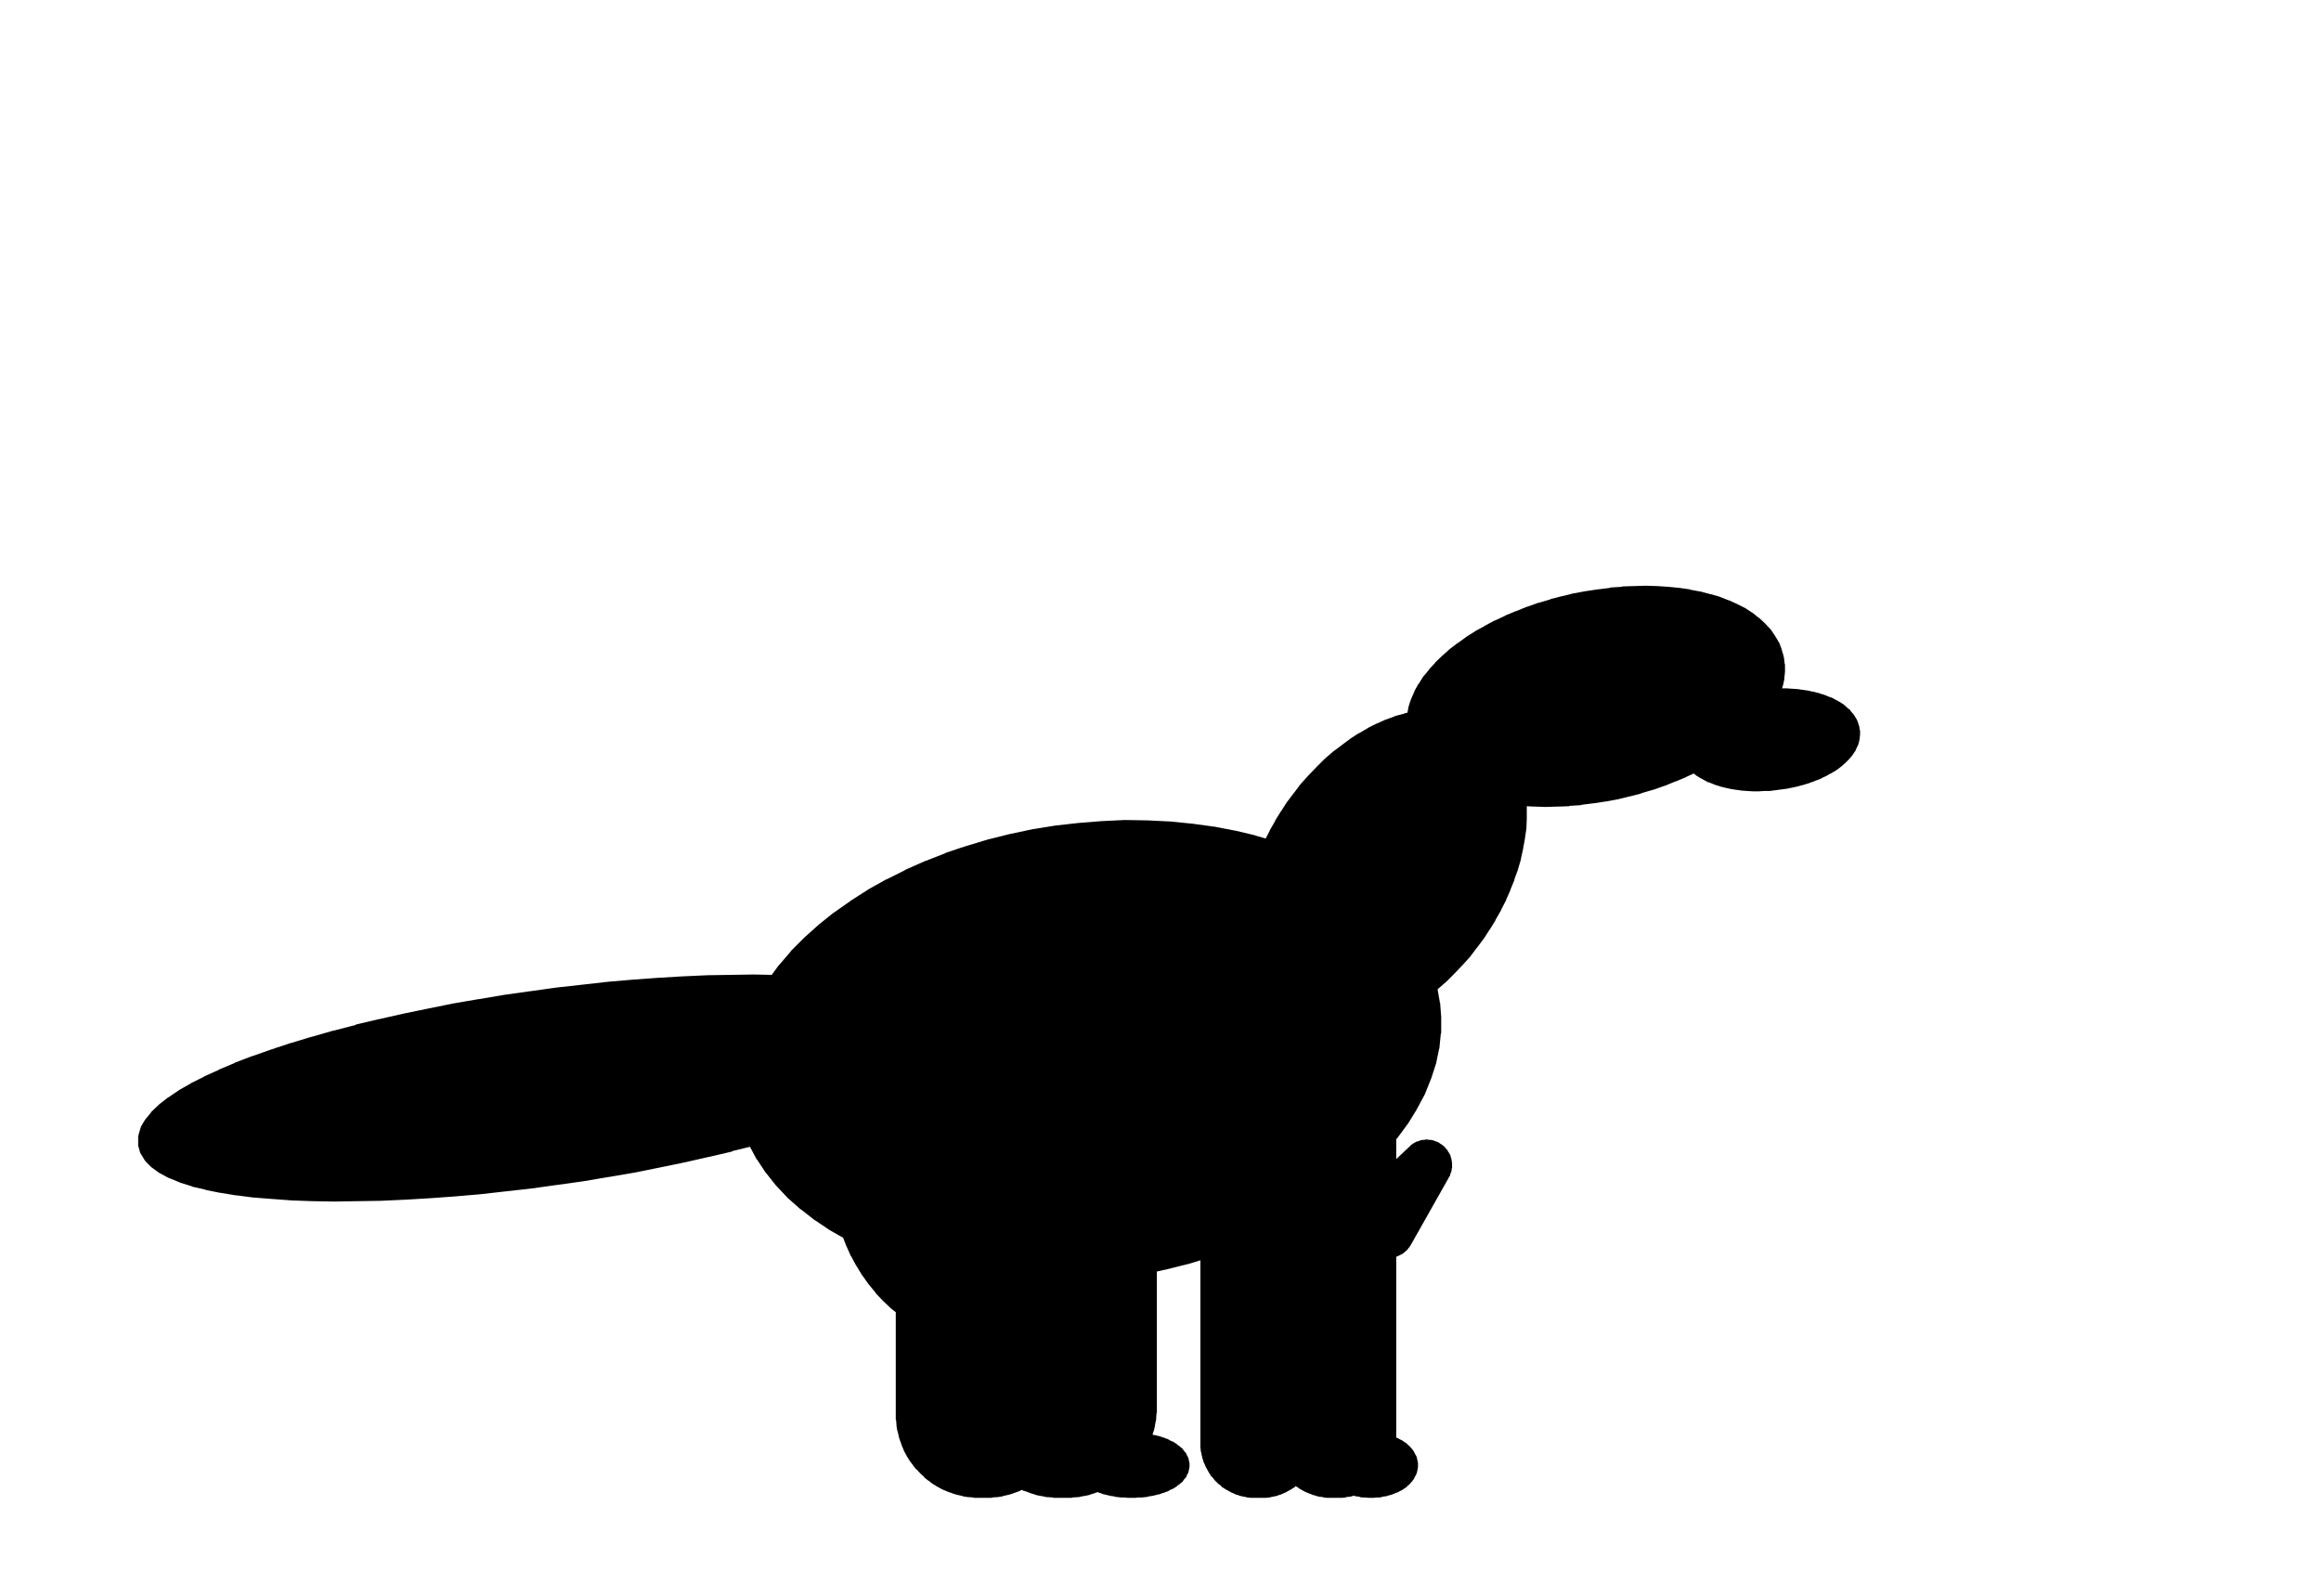
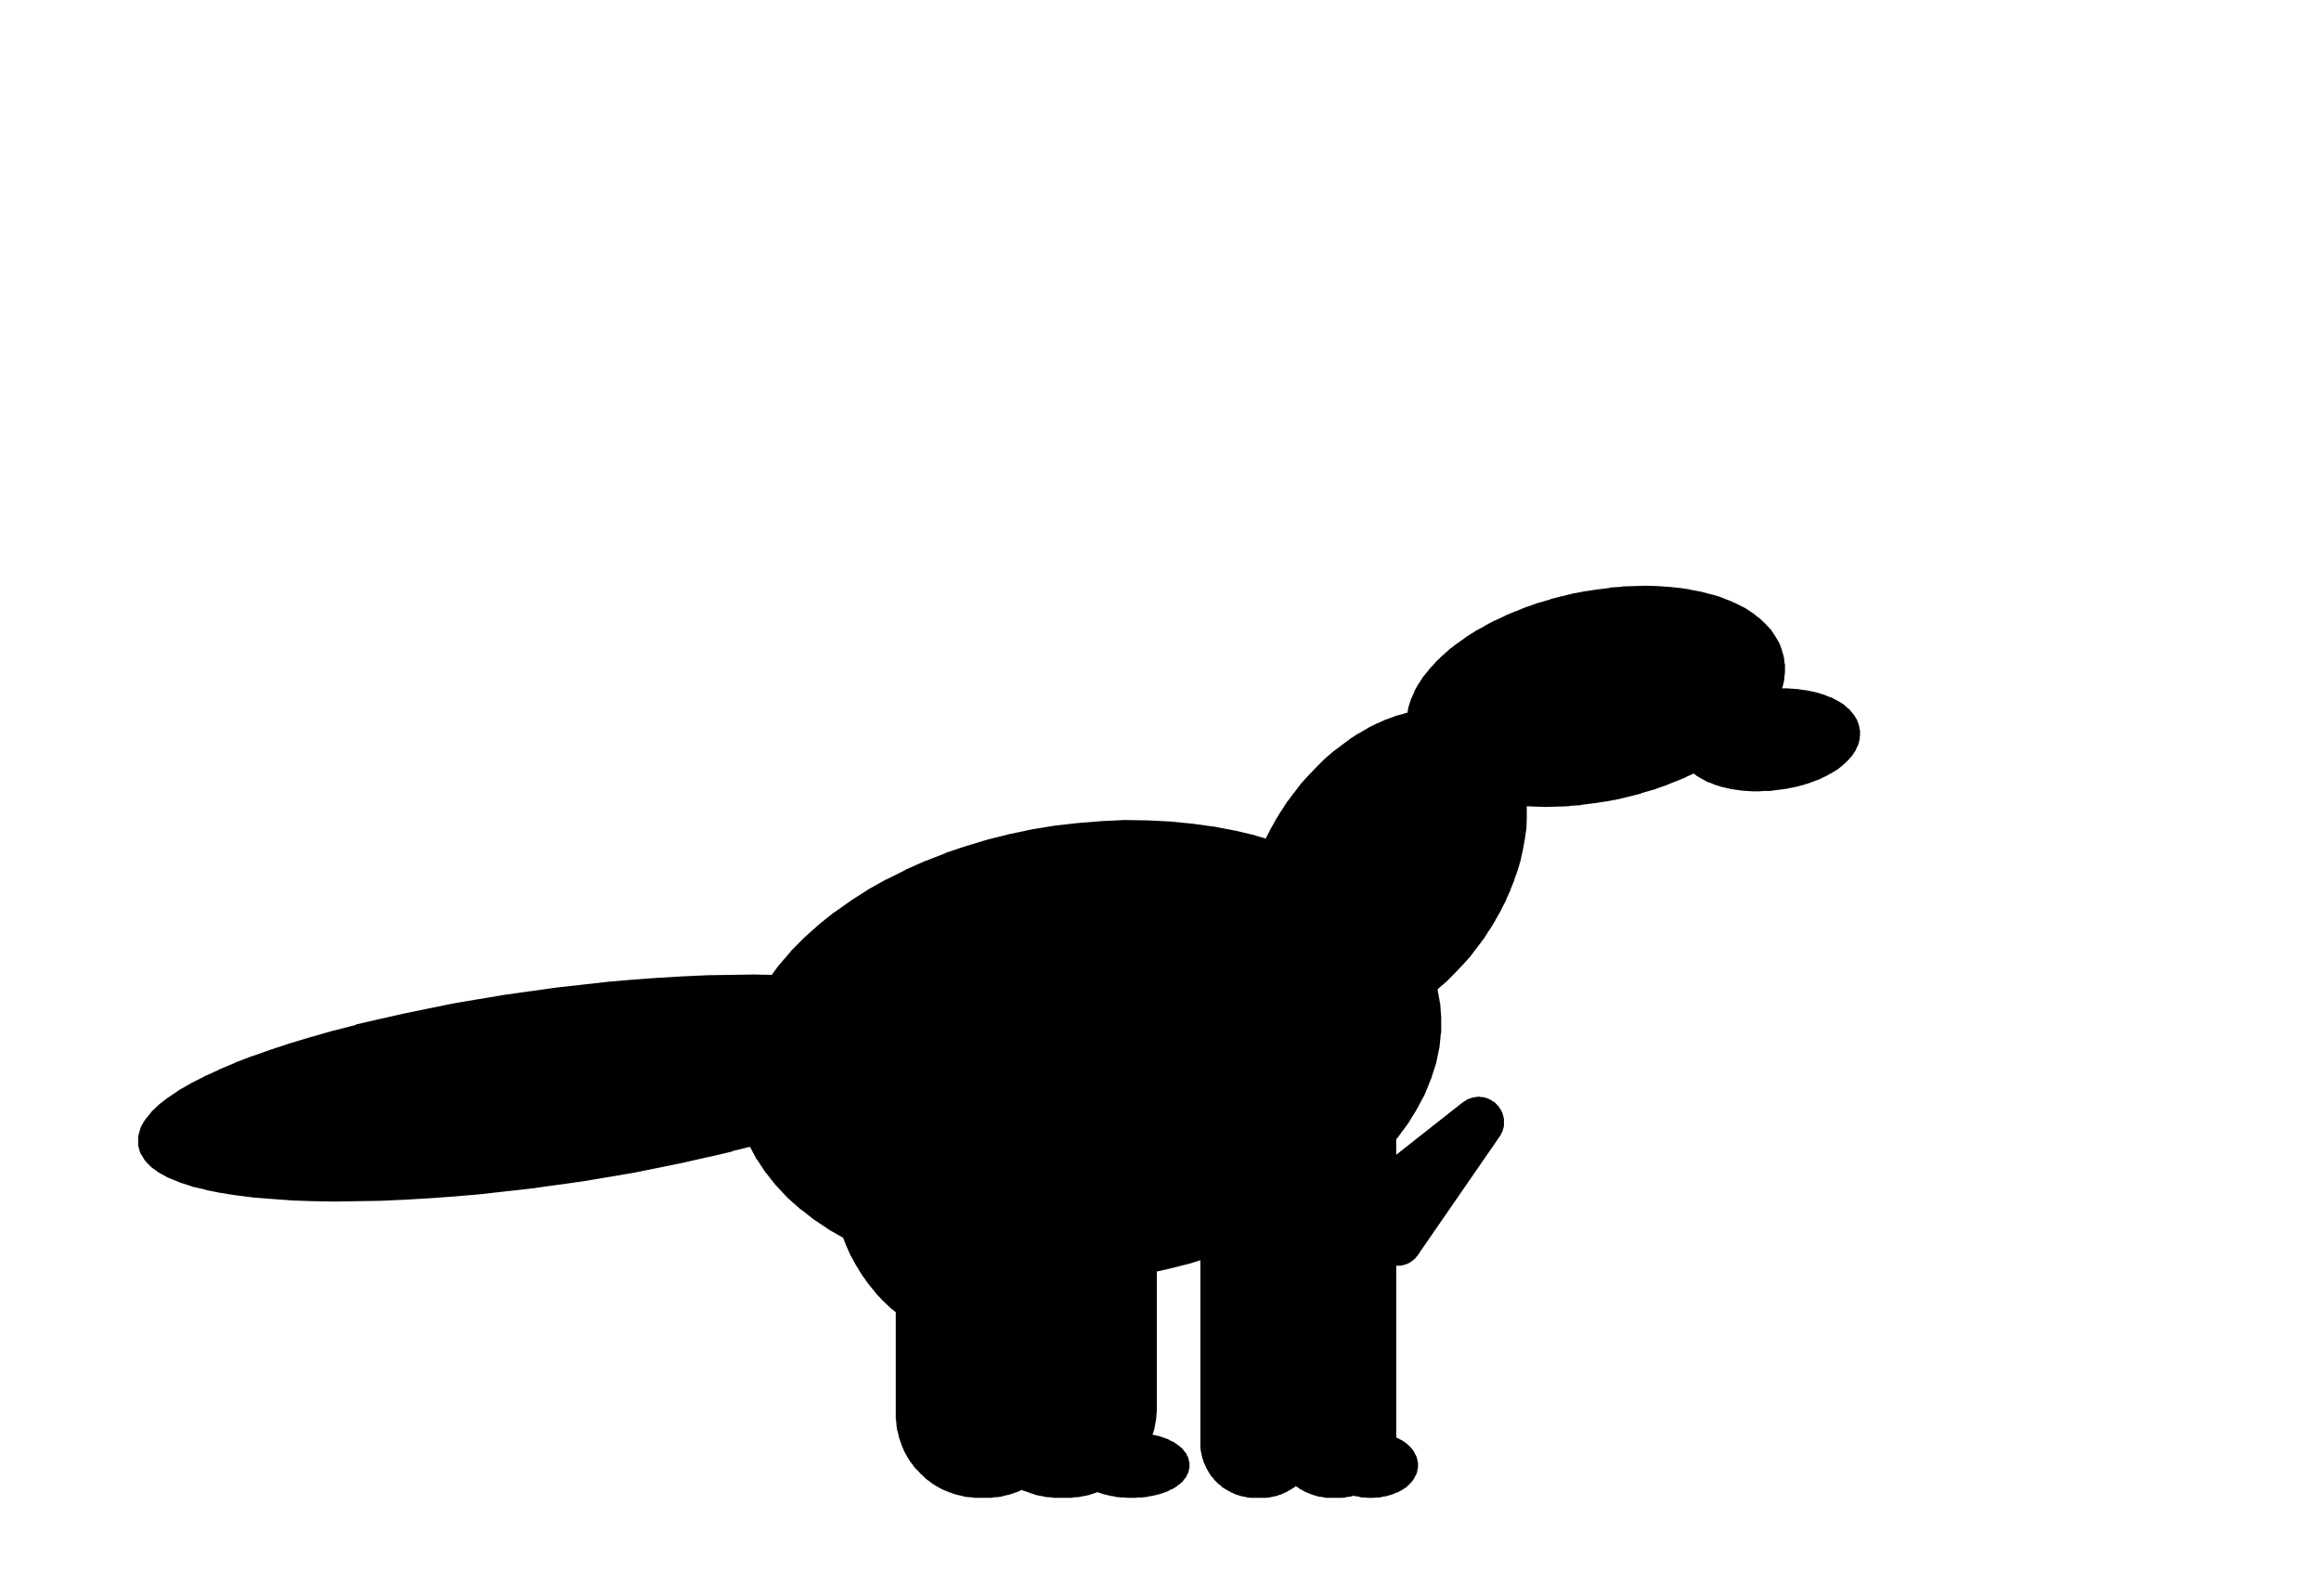
<svg xmlns="http://www.w3.org/2000/svg" version="1.1" width="640" height="440" viewBox="0 0 640 440">
-   <path fill="#000000" d="M206.8 316.2L201.9 317.4L201.9 317.5L195.5 319L195.4 319L188.8 320.5L182 321.9L175.1 323.3L168.1 324.5L168 324.5L160.9 325.7L153.8 326.7L153.7 326.7L146.6 327.7L139.4 328.5L132.3 329.3L125.3 329.9L118.4 330.4L118.3 330.4L111.6 330.8L111.5 330.8L104.9 331.1L98.5 331.2L98.4 331.2L92.3 331.3L92.2 331.3L86.3 331.2L86.2 331.2L80.6 331L80.5 331L75.2 330.6L75.1 330.6L70 330.2L69.9 330.2L65.3 329.6L65.1 329.6L60.8 328.9L60.7 328.9L56.7 328.1L56.6 328L53 327.2L52.9 327.1L49.7 326.1L49.5 326L46.8 324.9L46.5 324.8L44.3 323.6L44.1 323.5L43.9 323.4L42.1 322.1L42 322L41.8 321.9L41.7 321.8L40.3 320.4L40.2 320.2L40 320.1L39.9 319.9L39 318.4L38.9 318.3L38.8 318.1L38.7 317.9L38.6 317.7L38.2 316.2L38.1 316L38.1 315.8L38.1 315.6L38.1 315.5L38.1 315.3L38.1 313.7L38.1 313.5L38.1 313.3L38.2 313.1L38.2 312.9L38.7 311.2L38.8 311L38.8 310.8L38.9 310.6L39.9 308.9L40 308.8L40.1 308.6L40.2 308.5L41.6 306.8L41.7 306.6L41.8 306.5L43.7 304.7L43.9 304.5L46.2 302.7L46.4 302.6L49.2 300.7L49.3 300.6L52.5 298.8L52.6 298.7L56.2 296.9L56.3 296.8L60.3 295L60.4 294.9L64.7 293.1L64.8 293L69.5 291.2L69.6 291.2L74.7 289.4L80.1 287.6L80.2 287.6L85.8 285.9L85.9 285.9L91.8 284.2L91.9 284.2L98.1 282.6L98.1 282.5L104.5 281L104.6 281L111.2 279.5L118 278.1L124.9 276.7L131.9 275.5L132 275.5L139.1 274.3L146.2 273.3L146.3 273.3L153.4 272.3L160.6 271.5L167.7 270.7L174.7 270.1L181.6 269.6L181.7 269.6L188.4 269.2L188.5 269.2L195.1 268.9L201.5 268.8L201.6 268.8L207.7 268.7L207.8 268.7L212.8 268.8L214.7 266.2L214.9 266L218 262.4L218.1 262.2L221.6 258.7L221.8 258.5L225.6 255.1L225.7 255L229.8 251.7L230 251.6L234.4 248.5L234.5 248.4L239.2 245.4L239.3 245.3L244.3 242.5L244.4 242.5L249.6 239.9L249.7 239.8L255.1 237.4L255.2 237.4L260.8 235.2L260.9 235.1L266.6 233.2L266.7 233.2L272.6 231.4L272.7 231.4L278.7 229.9L278.8 229.9L284.9 228.6L285 228.6L291.2 227.6L291.3 227.6L297.5 226.9L297.6 226.9L303.8 226.4L303.9 226.4L310.1 226.1L310.2 226.1L316.3 226.2L316.4 226.2L322.5 226.5L322.6 226.5L328.6 227.1L328.7 227.1L334.5 227.9L334.7 227.9L340.4 229L340.5 229L346 230.3L346.2 230.4L349 231.2L350.1 229.1L350.1 229L351.6 226.4L351.6 226.3L353.2 223.7L353.3 223.6L354.9 221.1L355 221L356.8 218.6L356.9 218.5L358.7 216.1L358.8 216L360.8 213.8L360.9 213.7L362.9 211.6L363 211.5L365.1 209.4L365.2 209.3L367.4 207.4L367.5 207.3L369.8 205.6L369.9 205.5L372.2 203.8L372.3 203.7L374.6 202.2L374.7 202.2L377.1 200.8L377.2 200.7L379.6 199.5L379.7 199.5L382.1 198.4L382.2 198.4L384.6 197.5L384.8 197.4L387.1 196.8L387.3 196.7L388.1 196.5L388.4 194.8L388.5 194.7L388.5 194.5L389.1 192.7L389.2 192.6L389.2 192.5L390 190.7L390.1 190.4L391.1 188.6L391.3 188.4L392.4 186.6L392.6 186.4L394 184.7L394.1 184.5L395.7 182.8L395.8 182.6L397.6 180.9L397.7 180.8L399.6 179.1L399.7 179L401.8 177.4L402 177.3L404.2 175.7L404.3 175.6L406.7 174.1L406.8 174L409.4 172.6L409.5 172.5L412.1 171.1L412.2 171.1L415 169.8L415.1 169.7L418 168.5L418.1 168.5L421 167.3L421.1 167.3L424.2 166.2L424.3 166.2L427.4 165.3L427.5 165.2L430.6 164.4L430.7 164.4L433.9 163.6L434 163.6L437.2 163L437.3 163L440.6 162.5L440.7 162.5L443.9 162.1L444 162L447.2 161.8L447.3 161.7L450.4 161.6L450.6 161.6L453.7 161.5L453.8 161.5L456.8 161.6L457 161.6L460 161.8L460.1 161.8L463 162.1L463.1 162.1L465.9 162.5L466.1 162.6L468.8 163.1L468.9 163.1L471.5 163.8L471.6 163.8L474.1 164.5L474.3 164.6L476.6 165.5L476.7 165.5L478.9 166.5L479.1 166.6L481.1 167.6L481.3 167.7L483.1 168.9L483.3 169L484.9 170.3L485.1 170.4L486.6 171.8L486.7 171.9L486.8 172L488.1 173.4L488.2 173.5L488.3 173.6L489.3 175.1L489.4 175.2L489.5 175.4L490.4 176.9L490.5 177.1L490.6 177.2L491.2 178.8L491.3 179L491.3 179.2L491.8 180.8L491.8 181L491.9 181.2L492.1 182.9L492.1 183L492.2 183.2L492.2 184.9L492.2 185.1L492.2 185.3L492 187.1L492 187.2L492 187.4L491.6 189.2L491.5 189.3L491.5 189.5L491.4 189.8L492.6 189.8L492.7 189.8L494.1 189.9L494.2 189.9L495.6 190L495.7 190L497 190.2L497.1 190.2L498.4 190.4L498.5 190.4L499.8 190.7L499.9 190.7L501.1 191L501.2 191L502.4 191.4L502.5 191.4L503.6 191.8L503.8 191.9L504.8 192.3L505 192.3L505.9 192.8L506.1 192.9L507 193.4L507.2 193.5L508 194L508.2 194.1L508.9 194.7L509.1 194.9L509.8 195.5L510 195.6L510.5 196.3L510.6 196.4L510.7 196.5L511.2 197.1L511.3 197.3L511.4 197.4L511.8 198.1L511.9 198.2L512 198.4L512.3 199.1L512.3 199.2L512.4 199.4L512.6 200.1L512.7 200.3L512.7 200.5L512.8 201.2L512.9 201.4L512.9 201.6L512.9 202.3L512.9 202.5L512.9 202.7L512.8 203.4L512.8 203.6L512.8 203.8L512.6 204.5L512.6 204.7L512.5 204.9L512.3 205.6L512.2 205.7L512.1 205.9L511.8 206.6L511.7 206.8L511.7 206.9L511.2 207.6L511.1 207.8L510.6 208.5L510.4 208.7L509.8 209.4L509.6 209.6L508.9 210.3L508.8 210.4L508 211.1L507.9 211.2L507 211.9L506.9 212L506 212.6L505.8 212.7L504.8 213.3L504.7 213.3L503.7 213.9L503.5 214L502.4 214.5L502.3 214.6L501.1 215.1L501 215.1L499.8 215.6L499.7 215.6L498.4 216.1L498.3 216.1L497 216.5L496.9 216.5L495.5 216.9L495.4 216.9L494.1 217.2L494 217.2L492.6 217.5L492.5 217.5L491 217.7L490.9 217.7L489.5 217.9L489.4 217.9L488 218.1L487.9 218.1L486.5 218.1L486.4 218.1L484.9 218.2L484.8 218.2L483.4 218.2L483.3 218.2L481.9 218.1L481.8 218.1L480.4 218L480.3 218L479 217.8L478.9 217.8L477.6 217.6L477.5 217.6L476.2 217.3L476.1 217.3L474.9 217L474.8 217L473.6 216.6L473.5 216.6L472.4 216.2L472.2 216.1L471.2 215.7L471 215.7L470.1 215.2L469.9 215.1L469 214.6L468.8 214.5L468 214L467.8 213.9L467.1 213.3L467 213.3L465 214.2L464.9 214.3L462 215.5L461.9 215.5L459 216.7L458.9 216.7L455.8 217.8L455.7 217.8L452.6 218.7L452.5 218.8L449.4 219.6L449.3 219.6L446.1 220.4L446 220.4L442.8 221L442.7 221L439.4 221.5L439.3 221.5L436.1 221.9L436 222L432.8 222.2L432.7 222.3L429.6 222.4L429.4 222.4L426.3 222.5L426.2 222.5L423.2 222.4L423 222.4L421 222.3L421 222.8L421 223L421 225.5L421 225.7L420.9 228.3L420.9 228.4L420.5 231.1L420.5 231.2L420 233.9L420 234L419.4 236.7L419.4 236.9L418.6 239.6L418.6 239.7L417.6 242.4L417.6 242.6L416.5 245.3L416.5 245.4L415.3 248.1L415.3 248.2L413.9 250.9L413.9 251L412.4 253.6L412.4 253.7L410.8 256.3L410.7 256.4L409.1 258.9L409 259L407.2 261.4L407.1 261.5L405.3 263.9L405.2 264L403.2 266.2L403.1 266.3L401.1 268.4L401 268.5L398.9 270.6L398.8 270.7L396.6 272.6L396.5 272.7L396.4 272.8L397 276.2L397 276.4L397.1 276.5L397.4 280.4L397.4 280.6L397.4 280.7L397.4 284.7L397.4 284.8L397.3 285L396.9 289L396.8 289.3L396 293.2L395.9 293.5L394.6 297.5L394.5 297.7L392.9 301.7L392.8 301.9L390.7 305.8L390.6 306L388.2 309.9L388.1 310L385.3 313.8L385.1 314L385 314.1L385 319.6L388.6 316.2L388.7 316.1L388.9 315.9L389 315.8L389.2 315.6L389.4 315.5L389.6 315.4L389.8 315.2L390 315.1L390.2 315L390.4 314.9L390.6 314.8L390.8 314.7L391 314.7L391.3 314.6L391.5 314.5L391.7 314.4L391.9 314.4L392.2 314.3L392.4 314.3L392.6 314.3L392.8 314.3L393.1 314.2L393.3 314.2L393.6 314.2L393.7 314.2L394 314.3L394.2 314.3L394.5 314.3L394.7 314.3L394.9 314.4L395.1 314.4L395.4 314.5L395.6 314.6L395.8 314.7L396 314.7L396.2 314.8L396.4 314.9L396.7 315L396.8 315.1L397.1 315.3L397.2 315.4L397.4 315.5L397.6 315.6L397.8 315.8L398 315.9L398.2 316.1L398.3 316.2L398.5 316.4L398.6 316.6L398.8 316.8L398.9 316.9L399.1 317.1L399.2 317.3L399.3 317.5L399.4 317.7L399.6 317.9L399.7 318.1L399.8 318.3L399.9 318.5L400 318.8L400 319L400.1 319.2L400.2 319.4L400.2 319.7L400.3 319.8L400.3 320.1L400.3 320.3L400.4 320.6L400.4 320.8L400.4 321L400.4 321.2L400.4 321.5L400.4 321.7L400.4 322L400.3 322.2L400.3 322.4L400.3 322.6L400.2 322.9L400.2 323.1L400.1 323.3L400 323.5L399.9 323.7L399.9 323.9L399.8 324.2L399.7 324.4L399.5 324.6L399.5 324.7L389 343.3L388.9 343.4L388.8 343.6L388.7 343.8L388.5 344L388.4 344.1L388.3 344.3L388.1 344.5L388 344.7L387.8 344.8L387.6 345L387.5 345.1L387.3 345.3L387.1 345.4L386.9 345.6L386.8 345.7L386.5 345.8L386.4 345.9L386.1 346L386 346.1L385.7 346.2L385.6 346.3L385.3 346.4L385.1 346.5L385 346.5L385 396.4L385.3 396.5L385.4 396.5L385.9 396.8L386.1 396.9L386.5 397.1L386.7 397.2L387.1 397.5L387.3 397.6L387.7 397.9L387.9 398L388.2 398.4L388.4 398.5L388.7 398.8L388.9 399L389.2 399.4L389.4 399.5L389.6 399.9L389.8 400.1L390 400.5L390.1 400.7L390.3 401.1L390.5 401.4L390.6 401.7L390.7 401.9L390.7 402L390.8 402.4L390.8 402.6L390.9 402.7L390.9 403.1L391 403.3L391 403.4L391 403.8L391 404L391 404.2L391 404.6L391 404.7L390.9 404.9L390.9 405.3L390.8 405.4L390.8 405.6L390.7 406L390.7 406.1L390.6 406.3L390.5 406.6L390.3 406.9L390.1 407.3L390 407.5L389.8 407.9L389.6 408.1L389.4 408.5L389.2 408.6L388.9 409L388.7 409.2L388.4 409.5L388.2 409.6L387.9 410L387.7 410.1L387.3 410.4L387.1 410.5L386.7 410.8L386.5 410.9L386.1 411.1L385.9 411.2L385.4 411.5L385.3 411.5L384.7 411.7L384.6 411.8L384 412L383.9 412.1L383.3 412.2L383.2 412.3L382.6 412.4L382.5 412.5L381.9 412.6L381.8 412.6L381.1 412.7L381 412.8L380.4 412.9L380.2 412.9L379.6 412.9L379.5 412.9L378.8 413L378.7 413L378.1 413L377.9 413L377.3 413L377.2 413L376.5 412.9L376.4 412.9L375.8 412.9L375.6 412.9L375 412.8L374.9 412.7L374.2 412.6L374.1 412.6L373.5 412.5L373.4 412.4L373.3 412.4L373.2 412.4L373 412.5L372.2 412.7L372 412.7L371.2 412.8L371 412.9L370.1 413L369.9 413L369.1 413L369 413L367 413L366.9 413L366.1 413L365.9 413L365 412.9L364.8 412.8L364 412.7L363.8 412.7L363 412.5L362.8 412.4L362 412.2L361.8 412.1L361 411.8L360.8 411.7L360 411.4L359.8 411.3L359.1 410.9L358.9 410.8L358.2 410.4L358 410.2L357.3 409.8L357.3 409.7L357.2 409.8L357.1 410L356.4 410.4L356.3 410.5L355.6 410.9L355.4 411L354.7 411.4L354.5 411.5L353.8 411.8L353.6 411.9L352.9 412.2L352.7 412.2L352 412.5L351.8 412.5L351 412.7L350.8 412.7L350.1 412.9L349.9 412.9L349.1 413L348.9 413L348.1 413L348 413L346 413L345.9 413L345.1 413L344.9 413L344.1 412.9L343.9 412.9L343.2 412.7L343 412.7L342.2 412.5L342 412.5L341.3 412.2L341.1 412.2L340.4 411.9L340.2 411.8L339.5 411.5L339.3 411.4L338.6 411L338.4 410.9L337.7 410.5L337.6 410.4L336.9 410L336.8 409.8L336.2 409.3L336 409.2L335.5 408.7L335.3 408.5L334.8 408L334.7 407.8L334.2 407.2L334 407.1L333.6 406.4L333.5 406.3L333.1 405.6L333 405.4L332.6 404.7L332.5 404.5L332.2 403.8L332.1 403.6L331.8 402.9L331.8 402.7L331.5 402L331.5 401.8L331.3 401L331.3 400.8L331.1 400.1L331.1 399.9L331 399.1L331 398.9L331 398.1L331 398L331 347.5L327.4 348.6L327.3 348.6L321.3 350.1L321.2 350.1L319 350.6L319 351.9L319 352L319 388L319 388.1L319 389.5L318.9 389.7L318.8 391.2L318.8 391.4L318.5 392.8L318.5 393L318.2 394.4L318.1 394.6L317.8 395.6L318.4 395.7L318.5 395.7L319.2 395.9L319.3 395.9L320.1 396.1L320.2 396.2L320.9 396.4L321 396.4L321.6 396.7L321.8 396.7L322.4 397L322.5 397.1L323.1 397.4L323.2 397.4L323.8 397.7L323.9 397.8L324.4 398.1L324.6 398.3L325 398.6L325.2 398.7L325.6 399.1L325.8 399.2L326.2 399.6L326.3 399.8L326.6 400.2L326.7 400.3L326.8 400.4L327.1 400.8L327.2 400.9L327.2 401.1L327.4 401.5L327.5 401.6L327.6 401.8L327.7 402.2L327.8 402.4L327.8 402.6L327.9 403L327.9 403.2L328 403.4L328 403.8L328 404L328 404.2L328 404.6L327.9 404.8L327.9 405L327.8 405.4L327.8 405.6L327.7 405.8L327.6 406.2L327.5 406.4L327.4 406.5L327.2 406.9L327.2 407.1L327.1 407.2L326.8 407.6L326.7 407.7L326.6 407.8L326.3 408.2L326.2 408.4L325.8 408.8L325.6 408.9L325.2 409.3L325 409.4L324.6 409.7L324.4 409.9L323.9 410.2L323.8 410.3L323.2 410.6L323.1 410.6L322.5 410.9L322.4 411L321.8 411.3L321.6 411.3L321 411.6L320.9 411.6L320.2 411.8L320.1 411.9L319.3 412.1L319.2 412.1L318.5 412.3L318.4 412.3L317.6 412.5L317.5 412.5L316.7 412.6L316.6 412.7L315.8 412.8L315.7 412.8L314.9 412.9L314.8 412.9L313.9 412.9L313.8 412.9L313 413L312.9 413L312 413L311.1 413L311 413L310.2 412.9L310.1 412.9L309.2 412.9L309.1 412.9L308.3 412.8L308.2 412.8L307.4 412.7L307.3 412.6L306.5 412.5L306.4 412.5L305.6 412.3L305.5 412.3L304.8 412.1L304.7 412.1L303.9 411.9L303.8 411.8L303.1 411.6L303 411.6L302.7 411.4L302.1 411.6L301.9 411.7L300.6 412.1L300.4 412.2L299 412.5L298.8 412.5L297.4 412.8L297.2 412.8L295.7 412.9L295.5 413L294.1 413L294 413L292 413L291.9 413L290.5 413L290.3 412.9L288.8 412.8L288.6 412.8L287.2 412.5L287 412.5L285.6 412.2L285.4 412.1L284.1 411.7L283.9 411.6L282.5 411.1L282.3 411.1L281.8 410.8L280.9 411.2L280.7 411.3L279.5 411.7L279.3 411.8L278 412.2L277.9 412.2L276.6 412.5L276.4 412.6L275.1 412.8L274.9 412.8L273.6 412.9L273.4 413L272.1 413L272 413L270 413L269.9 413L268.6 413L268.4 412.9L267.1 412.8L266.9 412.8L265.6 412.6L265.4 412.5L264.1 412.2L264 412.2L262.7 411.8L262.5 411.7L261.3 411.3L261.1 411.2L259.9 410.7L259.7 410.6L258.6 410L258.4 409.9L257.3 409.2L257.1 409.1L256.1 408.3L255.9 408.2L254.9 407.4L254.8 407.2L253.8 406.3L253.7 406.2L252.8 405.2L252.6 405.1L251.8 404.1L251.7 403.9L250.9 402.9L250.8 402.7L250.1 401.6L250 401.4L249.4 400.3L249.3 400.1L248.8 398.9L248.7 398.7L248.3 397.5L248.2 397.3L247.8 396L247.8 395.9L247.5 394.6L247.4 394.4L247.2 393.1L247.2 392.9L247.1 391.6L247 391.4L247 390.1L247 390L247 361.8L245.7 360.8L245.6 360.7L243.6 358.8L243.4 358.6L241.5 356.6L241.4 356.4L239.6 354.2L239.5 354.1L237.8 351.7L237.7 351.6L236.2 349.1L236.1 349L234.7 346.4L234.6 346.3L233.4 343.6L233.3 343.4L232.5 341.3L229 339.3L228.8 339.2L224.8 336.5L224.6 336.4L220.9 333.5L220.7 333.4L217.3 330.4L217.1 330.2L214.1 327L213.9 326.8L211.3 323.5L211.1 323.3L208.8 319.8L208.6 319.6Z" />
+   <path fill="#000000" d="M206.8 316.2L201.9 317.4L201.9 317.5L195.5 319L195.4 319L188.8 320.5L182 321.9L175.1 323.3L168.1 324.5L168 324.5L160.9 325.7L153.8 326.7L153.7 326.7L146.6 327.7L139.4 328.5L132.3 329.3L125.3 329.9L118.4 330.4L118.3 330.4L111.6 330.8L111.5 330.8L104.9 331.1L98.5 331.2L98.4 331.2L92.3 331.3L92.2 331.3L86.3 331.2L86.2 331.2L80.6 331L80.5 331L75.2 330.6L75.1 330.6L70 330.2L69.9 330.2L65.3 329.6L65.1 329.6L60.8 328.9L60.7 328.9L56.7 328.1L56.6 328L53 327.2L52.9 327.1L49.7 326.1L49.5 326L46.8 324.9L46.5 324.8L44.3 323.6L44.1 323.5L43.9 323.4L42.1 322.1L42 322L41.8 321.9L41.7 321.8L40.3 320.4L40.2 320.2L40 320.1L39.9 319.9L39 318.4L38.9 318.3L38.8 318.1L38.7 317.9L38.6 317.7L38.2 316.2L38.1 316L38.1 315.8L38.1 315.6L38.1 315.5L38.1 315.3L38.1 313.7L38.1 313.5L38.1 313.3L38.2 313.1L38.2 312.9L38.7 311.2L38.8 311L38.8 310.8L38.9 310.6L39.9 308.9L40 308.8L40.1 308.6L40.2 308.5L41.6 306.8L41.7 306.6L41.8 306.5L43.7 304.7L43.9 304.5L46.2 302.7L46.4 302.6L49.2 300.7L49.3 300.6L52.5 298.8L52.6 298.7L56.2 296.9L56.3 296.8L60.3 295L60.4 294.9L64.7 293.1L64.8 293L69.5 291.2L69.6 291.2L74.7 289.4L80.1 287.6L80.2 287.6L85.8 285.9L85.9 285.9L91.8 284.2L91.9 284.2L98.1 282.6L98.1 282.5L104.5 281L104.6 281L111.2 279.5L118 278.1L124.9 276.7L131.9 275.5L132 275.5L139.1 274.3L146.2 273.3L146.3 273.3L153.4 272.3L160.6 271.5L167.7 270.7L174.7 270.1L181.6 269.6L181.7 269.6L188.4 269.2L188.5 269.2L195.1 268.9L201.5 268.8L201.6 268.8L207.7 268.7L207.8 268.7L212.8 268.8L214.7 266.2L214.9 266L218 262.4L218.1 262.2L221.6 258.7L221.8 258.5L225.6 255.1L225.7 255L229.8 251.7L230 251.6L234.4 248.5L234.5 248.4L239.2 245.4L239.3 245.3L244.3 242.5L244.4 242.5L249.6 239.9L249.7 239.8L255.1 237.4L255.2 237.4L260.8 235.2L260.9 235.1L266.6 233.2L266.7 233.2L272.6 231.4L272.7 231.4L278.7 229.9L278.8 229.9L284.9 228.6L285 228.6L291.2 227.6L291.3 227.6L297.5 226.9L297.6 226.9L303.8 226.4L303.9 226.4L310.1 226.1L310.2 226.1L316.3 226.2L316.4 226.2L322.5 226.5L322.6 226.5L328.6 227.1L328.7 227.1L334.5 227.9L334.7 227.9L340.4 229L340.5 229L346 230.3L346.2 230.4L349 231.2L350.1 229.1L350.1 229L351.6 226.4L351.6 226.3L353.2 223.7L353.3 223.6L354.9 221.1L355 221L356.8 218.6L356.9 218.5L358.7 216.1L358.8 216L360.8 213.8L360.9 213.7L362.9 211.6L363 211.5L365.1 209.4L365.2 209.3L367.4 207.4L367.5 207.3L369.8 205.6L369.9 205.5L372.2 203.8L372.3 203.7L374.6 202.2L374.7 202.2L377.1 200.8L377.2 200.7L379.6 199.5L379.7 199.5L382.1 198.4L382.2 198.4L384.6 197.5L384.8 197.4L387.1 196.8L387.3 196.7L388.1 196.5L388.4 194.8L388.5 194.7L388.5 194.5L389.1 192.7L389.2 192.6L389.2 192.5L390 190.7L390.1 190.4L391.1 188.6L391.3 188.4L392.4 186.6L392.6 186.4L394 184.7L394.1 184.5L395.7 182.8L395.8 182.6L397.6 180.9L397.7 180.8L399.6 179.1L399.7 179L401.8 177.4L402 177.3L404.2 175.7L404.3 175.6L406.7 174.1L406.8 174L409.4 172.6L409.5 172.5L412.1 171.1L412.2 171.1L415 169.8L415.1 169.7L418 168.5L418.1 168.5L421 167.3L421.1 167.3L424.2 166.2L424.3 166.2L427.4 165.3L427.5 165.2L430.6 164.4L430.7 164.4L433.9 163.6L434 163.6L437.2 163L437.3 163L440.6 162.5L440.7 162.5L443.9 162.1L444 162L447.2 161.8L447.3 161.7L450.4 161.6L450.6 161.6L453.7 161.5L453.8 161.5L456.8 161.6L457 161.6L460 161.8L460.1 161.8L463 162.1L463.1 162.1L465.9 162.5L466.1 162.6L468.8 163.1L468.9 163.1L471.5 163.8L471.6 163.8L474.1 164.5L474.3 164.6L476.6 165.5L476.7 165.5L478.9 166.5L479.1 166.6L481.1 167.6L481.3 167.7L483.1 168.9L483.3 169L484.9 170.3L485.1 170.4L486.6 171.8L486.7 171.9L486.8 172L488.1 173.4L488.2 173.5L488.3 173.6L489.3 175.1L489.4 175.2L489.5 175.4L490.4 176.9L490.5 177.1L490.6 177.2L491.2 178.8L491.3 179L491.3 179.2L491.8 180.8L491.8 181L491.9 181.2L492.1 182.9L492.1 183L492.2 183.2L492.2 184.9L492.2 185.1L492.2 185.3L492 187.1L492 187.2L492 187.4L491.6 189.2L491.5 189.3L491.5 189.5L491.4 189.8L492.6 189.8L492.7 189.8L494.1 189.9L494.2 189.9L495.6 190L495.7 190L497 190.2L497.1 190.2L498.4 190.4L498.5 190.4L499.8 190.7L499.9 190.7L501.1 191L501.2 191L502.4 191.4L502.5 191.4L503.6 191.8L503.8 191.9L504.8 192.3L505 192.3L505.9 192.8L506.1 192.9L507 193.4L507.2 193.5L508 194L508.2 194.1L508.9 194.7L509.1 194.9L509.8 195.5L510 195.6L510.5 196.3L510.6 196.4L510.7 196.5L511.2 197.1L511.3 197.3L511.4 197.4L511.8 198.1L511.9 198.2L512 198.4L512.3 199.1L512.3 199.2L512.4 199.4L512.6 200.1L512.7 200.3L512.7 200.5L512.8 201.2L512.9 201.4L512.9 201.6L512.9 202.3L512.9 202.5L512.9 202.7L512.8 203.4L512.8 203.6L512.8 203.8L512.6 204.5L512.6 204.7L512.5 204.9L512.3 205.6L512.2 205.7L512.1 205.9L511.8 206.6L511.7 206.8L511.7 206.9L511.2 207.6L511.1 207.8L510.6 208.5L510.4 208.7L509.8 209.4L509.6 209.6L508.9 210.3L508.8 210.4L508 211.1L507.9 211.2L507 211.9L506.9 212L506 212.6L505.8 212.7L504.8 213.3L504.7 213.3L503.7 213.9L503.5 214L502.4 214.5L502.3 214.6L501.1 215.1L501 215.1L499.8 215.6L499.7 215.6L498.4 216.1L498.3 216.1L497 216.5L496.9 216.5L495.5 216.9L495.4 216.9L494.1 217.2L494 217.2L492.6 217.5L492.5 217.5L491 217.7L490.9 217.7L489.5 217.9L489.4 217.9L488 218.1L487.9 218.1L486.5 218.1L486.4 218.1L484.9 218.2L484.8 218.2L483.4 218.2L483.3 218.2L481.9 218.1L481.8 218.1L480.4 218L480.3 218L479 217.8L478.9 217.8L477.6 217.6L477.5 217.6L476.2 217.3L476.1 217.3L474.9 217L474.8 217L473.6 216.6L473.5 216.6L472.4 216.2L472.2 216.1L471.2 215.7L471 215.7L470.1 215.2L469.9 215.1L469 214.6L468.8 214.5L468 214L467.8 213.9L467.1 213.3L467 213.3L465 214.2L464.9 214.3L462 215.5L461.9 215.5L459 216.7L458.9 216.7L455.8 217.8L455.7 217.8L452.6 218.7L452.5 218.8L449.4 219.6L449.3 219.6L446.1 220.4L446 220.4L442.8 221L442.7 221L439.4 221.5L439.3 221.5L436.1 221.9L436 222L432.8 222.2L432.7 222.3L429.6 222.4L429.4 222.4L426.3 222.5L426.2 222.5L423.2 222.4L423 222.4L421 222.3L421 222.8L421 223L421 225.5L421 225.7L420.9 228.3L420.9 228.4L420.5 231.1L420.5 231.2L420 233.9L420 234L419.4 236.7L419.4 236.9L418.6 239.6L418.6 239.7L417.6 242.4L417.6 242.6L416.5 245.3L416.5 245.4L415.3 248.1L415.3 248.2L413.9 250.9L413.9 251L412.4 253.6L412.4 253.7L410.8 256.3L410.7 256.4L409.1 258.9L409 259L407.2 261.4L407.1 261.5L405.3 263.9L405.2 264L403.2 266.2L403.1 266.3L401.1 268.4L401 268.5L398.9 270.6L398.8 270.7L396.6 272.6L396.5 272.7L396.4 272.8L397 276.2L397 276.4L397.1 276.5L397.4 280.4L397.4 280.6L397.4 280.7L397.4 284.7L397.4 284.8L397.3 285L396.9 289L396.8 289.3L396 293.2L395.9 293.5L394.6 297.5L394.5 297.7L392.9 301.7L392.8 301.9L390.7 305.8L390.6 306L388.2 309.9L388.1 310L385.3 313.8L385.1 314L385 314.1L385 318.4L403.4 303.9L403.5 303.9L403.7 303.7L403.9 303.6L404.1 303.5L404.3 303.4L404.5 303.2L404.7 303.1L404.9 303L405.1 303L405.3 302.9L405.5 302.8L405.8 302.7L406 302.7L406.2 302.6L406.4 302.6L406.7 302.5L406.9 302.5L407.1 302.5L407.3 302.4L407.6 302.4L407.8 302.4L408.1 302.4L408.3 302.5L408.5 302.5L408.7 302.5L409 302.5L409.2 302.6L409.4 302.6L409.6 302.7L409.9 302.8L410.1 302.8L410.3 302.9L410.5 303L410.7 303.1L410.9 303.2L411.1 303.3L411.3 303.4L411.5 303.6L411.7 303.7L411.9 303.8L412.1 303.9L412.3 304.1L412.4 304.2L412.6 304.4L412.8 304.6L412.9 304.8L413.1 304.9L413.2 305.1L413.4 305.3L413.5 305.5L413.6 305.7L413.8 305.9L413.9 306.1L414 306.3L414.1 306.5L414.2 306.7L414.3 306.9L414.3 307.1L414.4 307.3L414.5 307.6L414.5 307.8L414.6 308L414.6 308.2L414.7 308.5L414.7 308.7L414.7 308.9L414.7 309.1L414.7 309.4L414.7 309.6L414.7 309.9L414.7 310.1L414.7 310.3L414.7 310.5L414.6 310.8L414.6 311L414.5 311.2L414.4 311.4L414.4 311.7L414.3 311.9L414.2 312.1L414.1 312.3L414 312.5L413.9 312.7L413.8 312.9L413.7 313.1L413.6 313.3L413.5 313.4L391 346L391 346.1L390.8 346.3L390.7 346.4L390.5 346.6L390.4 346.8L390.2 347L390.1 347.1L389.9 347.3L389.7 347.4L389.5 347.6L389.4 347.7L389.2 347.8L389 347.9L388.8 348.1L388.6 348.2L388.4 348.3L388.2 348.4L388 348.5L387.8 348.6L387.5 348.6L387.4 348.7L387.1 348.8L386.9 348.8L386.7 348.9L386.5 348.9L386.2 349L386 349L385.8 349L385.6 349L385.3 349L385.1 349L385 349L385 396.4L385.3 396.5L385.4 396.5L385.9 396.8L386.1 396.9L386.5 397.1L386.7 397.2L387.1 397.5L387.3 397.6L387.7 397.9L387.9 398L388.2 398.4L388.4 398.5L388.7 398.8L388.9 399L389.2 399.4L389.4 399.5L389.6 399.9L389.8 400.1L390 400.5L390.1 400.7L390.3 401.1L390.5 401.4L390.6 401.7L390.7 401.9L390.7 402L390.8 402.4L390.8 402.6L390.9 402.7L390.9 403.1L391 403.3L391 403.4L391 403.8L391 404L391 404.2L391 404.6L391 404.7L390.9 404.9L390.9 405.3L390.8 405.4L390.8 405.6L390.7 406L390.7 406.1L390.6 406.3L390.5 406.6L390.3 406.9L390.1 407.3L390 407.5L389.8 407.9L389.6 408.1L389.4 408.5L389.2 408.6L388.9 409L388.7 409.2L388.4 409.5L388.2 409.6L387.9 410L387.7 410.1L387.3 410.4L387.1 410.5L386.7 410.8L386.5 410.9L386.1 411.1L385.9 411.2L385.4 411.5L385.3 411.5L384.7 411.7L384.6 411.8L384 412L383.9 412.1L383.3 412.2L383.2 412.3L382.6 412.4L382.5 412.5L381.9 412.6L381.8 412.6L381.1 412.7L381 412.8L380.4 412.9L380.2 412.9L379.6 412.9L379.5 412.9L378.8 413L378.7 413L378.1 413L377.9 413L377.3 413L377.2 413L376.5 412.9L376.4 412.9L375.8 412.9L375.6 412.9L375 412.8L374.9 412.7L374.2 412.6L374.1 412.6L373.5 412.5L373.4 412.4L373.3 412.4L373.2 412.4L373 412.5L372.2 412.7L372 412.7L371.2 412.8L371 412.9L370.1 413L369.9 413L369.1 413L369 413L367 413L366.9 413L366.1 413L365.9 413L365 412.9L364.8 412.8L364 412.7L363.8 412.7L363 412.5L362.8 412.4L362 412.2L361.8 412.1L361 411.8L360.8 411.7L360 411.4L359.8 411.3L359.1 410.9L358.9 410.8L358.2 410.4L358 410.2L357.3 409.8L357.3 409.7L357.2 409.8L357.1 410L356.4 410.4L356.3 410.5L355.6 410.9L355.4 411L354.7 411.4L354.5 411.5L353.8 411.8L353.6 411.9L352.9 412.2L352.7 412.2L352 412.5L351.8 412.5L351 412.7L350.8 412.7L350.1 412.9L349.9 412.9L349.1 413L348.9 413L348.1 413L348 413L346 413L345.9 413L345.1 413L344.9 413L344.1 412.9L343.9 412.9L343.2 412.7L343 412.7L342.2 412.5L342 412.5L341.3 412.2L341.1 412.2L340.4 411.9L340.2 411.8L339.5 411.5L339.3 411.4L338.6 411L338.4 410.9L337.7 410.5L337.6 410.4L336.9 410L336.8 409.8L336.2 409.3L336 409.2L335.5 408.7L335.3 408.5L334.8 408L334.7 407.8L334.2 407.2L334 407.1L333.6 406.4L333.5 406.3L333.1 405.6L333 405.4L332.6 404.7L332.5 404.5L332.2 403.8L332.1 403.6L331.8 402.9L331.8 402.7L331.5 402L331.5 401.8L331.3 401L331.3 400.8L331.1 400.1L331.1 399.9L331 399.1L331 398.9L331 398.1L331 398L331 347.5L327.4 348.6L327.3 348.6L321.3 350.1L321.2 350.1L319 350.6L319 351.9L319 352L319 388L319 388.1L319 389.5L318.9 389.7L318.8 391.2L318.8 391.4L318.5 392.8L318.5 393L318.2 394.4L318.1 394.6L317.8 395.6L318.4 395.7L318.5 395.7L319.2 395.9L319.3 395.9L320.1 396.1L320.2 396.2L320.9 396.4L321 396.4L321.6 396.7L321.8 396.7L322.4 397L322.5 397.1L323.1 397.4L323.2 397.4L323.8 397.7L323.9 397.8L324.4 398.1L324.6 398.3L325 398.6L325.2 398.7L325.6 399.1L325.8 399.2L326.2 399.6L326.3 399.8L326.6 400.2L326.7 400.3L326.8 400.4L327.1 400.8L327.2 400.9L327.2 401.1L327.4 401.5L327.5 401.6L327.6 401.8L327.7 402.2L327.8 402.4L327.8 402.6L327.9 403L327.9 403.2L328 403.4L328 403.8L328 404L328 404.2L328 404.6L327.9 404.8L327.9 405L327.8 405.4L327.8 405.6L327.7 405.8L327.6 406.2L327.5 406.4L327.4 406.5L327.2 406.9L327.2 407.1L327.1 407.2L326.8 407.6L326.7 407.7L326.6 407.8L326.3 408.2L326.2 408.4L325.8 408.8L325.6 408.9L325.2 409.3L325 409.4L324.6 409.7L324.4 409.9L323.9 410.2L323.8 410.3L323.2 410.6L323.1 410.6L322.5 410.9L322.4 411L321.8 411.3L321.6 411.3L321 411.6L320.9 411.6L320.2 411.8L320.1 411.9L319.3 412.1L319.2 412.1L318.5 412.3L318.4 412.3L317.6 412.5L317.5 412.5L316.7 412.6L316.6 412.7L315.8 412.8L315.7 412.8L314.9 412.9L314.8 412.9L313.9 412.9L313.8 412.9L313 413L312.9 413L312 413L311.1 413L311 413L310.2 412.9L310.1 412.9L309.2 412.9L309.1 412.9L308.3 412.8L308.2 412.8L307.4 412.7L307.3 412.6L306.5 412.5L306.4 412.5L305.6 412.3L305.5 412.3L304.8 412.1L304.7 412.1L303.9 411.9L303.8 411.8L303.1 411.6L303 411.6L302.7 411.4L302.1 411.6L301.9 411.7L300.6 412.1L300.4 412.2L299 412.5L298.8 412.5L297.4 412.8L297.2 412.8L295.7 412.9L295.5 413L294.1 413L294 413L292 413L291.9 413L290.5 413L290.3 412.9L288.8 412.8L288.6 412.8L287.2 412.5L287 412.5L285.6 412.2L285.4 412.1L284.1 411.7L283.9 411.6L282.5 411.1L282.3 411.1L281.8 410.8L280.9 411.2L280.7 411.3L279.5 411.7L279.3 411.8L278 412.2L277.9 412.2L276.6 412.5L276.4 412.6L275.1 412.8L274.9 412.8L273.6 412.9L273.4 413L272.1 413L272 413L270 413L269.9 413L268.6 413L268.4 412.9L267.1 412.8L266.9 412.8L265.6 412.6L265.4 412.5L264.1 412.2L264 412.2L262.7 411.8L262.5 411.7L261.3 411.3L261.1 411.2L259.9 410.7L259.7 410.6L258.6 410L258.4 409.9L257.3 409.2L257.1 409.1L256.1 408.3L255.9 408.2L254.9 407.4L254.8 407.2L253.8 406.3L253.7 406.2L252.8 405.2L252.6 405.1L251.8 404.1L251.7 403.9L250.9 402.9L250.8 402.7L250.1 401.6L250 401.4L249.4 400.3L249.3 400.1L248.8 398.9L248.7 398.7L248.3 397.5L248.2 397.3L247.8 396L247.8 395.9L247.5 394.6L247.4 394.4L247.2 393.1L247.2 392.9L247.1 391.6L247 391.4L247 390.1L247 390L247 361.8L245.7 360.8L245.6 360.7L243.6 358.8L243.4 358.6L241.5 356.6L241.4 356.4L239.6 354.2L239.5 354.1L237.8 351.7L237.7 351.6L236.2 349.1L236.1 349L234.7 346.4L234.6 346.3L233.4 343.6L233.3 343.4L232.5 341.3L229 339.3L228.8 339.2L224.8 336.5L224.6 336.4L220.9 333.5L220.7 333.4L217.3 330.4L217.1 330.2L214.1 327L213.9 326.8L211.3 323.5L211.1 323.3L208.8 319.8L208.6 319.6Z" />
</svg>
